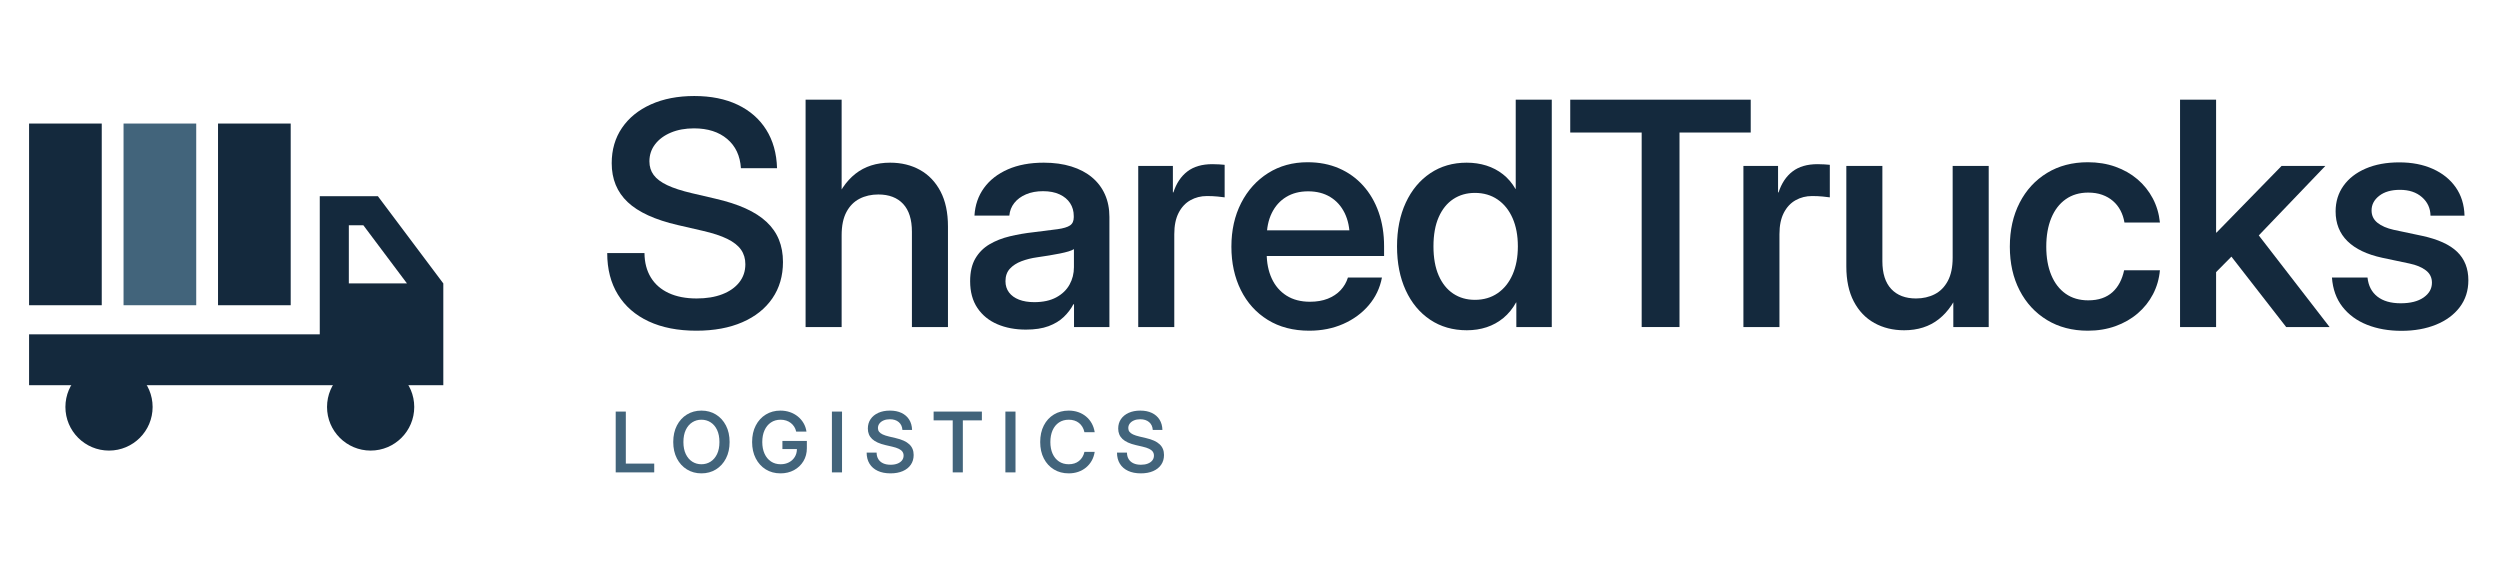
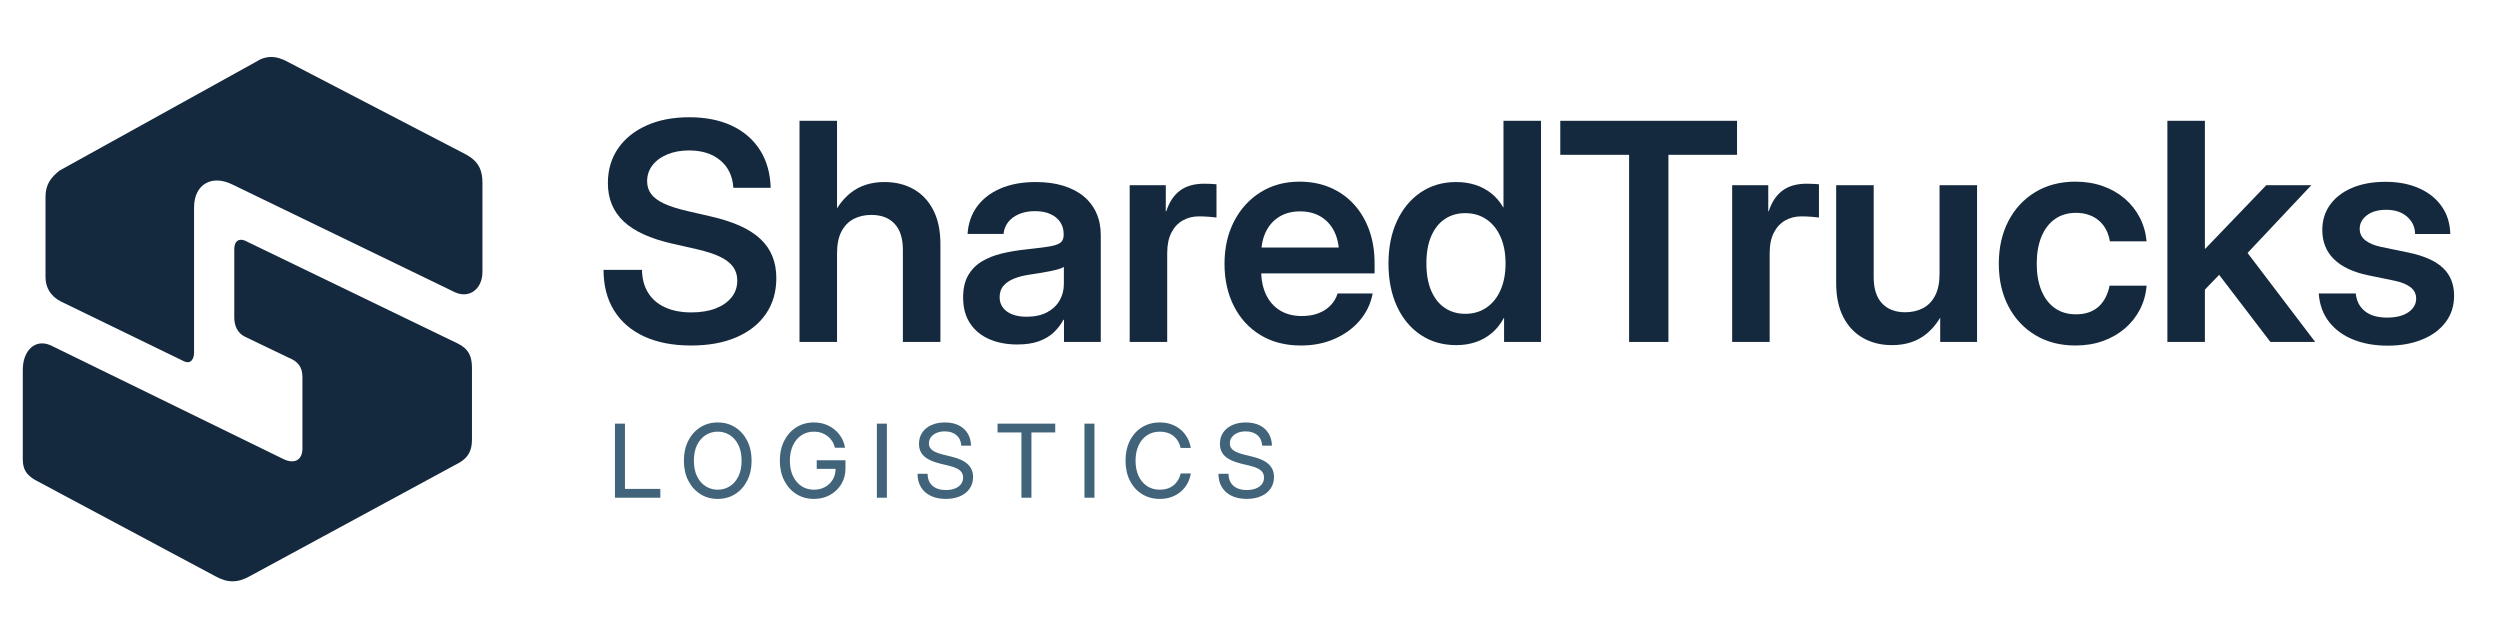
- <svg xmlns="http://www.w3.org/2000/svg" width="344" height="80" viewBox="0 0 344 80" fill="none" role="img" aria-labelledby="logo-title logo-desc">
-   <g transform="translate(0 6)">
-     <path fill="#14293d" d="M4 11h10v25H4zM30 11h10v25H30z" />
-     <path fill="#42647b" d="M17 11h10v25H17z" />
-     <path fill="#14293d" fill-rule="evenodd" d="M44 21h8l9 12v14H4v-7h40V21ZM48 25v8h8l-6-8h-2Z" />
-     <circle cx="15" cy="50" r="6" fill="#14293d" />
-     <circle cx="51" cy="50" r="6" fill="#14293d" />
+ <svg xmlns="http://www.w3.org/2000/svg" width="329" height="84" viewBox="0 0 329 84" fill="none" role="img" aria-labelledby="logo-title logo-desc">
+   <g fill="#14293d" transform="translate(3 7.5) scale(.23)">
+     <path d="M21 65 133 3C139-1 145-1 152 3L254 56C261 60 263 65 263 72V123C263 133 255 139 246 134L120 73C108 67 98 73 98 86V169C98 173 96 176 92 174L22 140C16 137 13 132 13 126V80C13 73 16 69 21 65Z" />
+     <path d="M16 165 149 230C155 233 160 231 160 224V183C160 177 157 174 152 172L127 160C123 158 121 154 121 149V110C121 105 124 103 129 106L249 164C255 167 257 171 257 178V219C257 225 255 229 250 232L130 297C123 301 117 301 110 297L7 242C2 239 0 236 0 230V179C0 168 7 161 16 165Z" />
  </g>
  <g fill="#14293d">
-     <path d="M95.824 45.504Q92.008 45.504 89.259 44.222Q86.511 42.94 85.032 40.546Q83.553 38.152 83.553 34.825H88.68Q88.698 36.773 89.554 38.176Q90.41 39.58 92.016 40.324Q93.622 41.069 95.855 41.069Q97.883 41.069 99.383 40.491Q100.883 39.913 101.722 38.852Q102.561 37.792 102.561 36.36Q102.561 35.215 101.97 34.365Q101.379 33.514 100.089 32.877Q98.798 32.24 96.675 31.755L93.284 30.973Q88.569 29.887 86.37 27.811Q84.171 25.735 84.171 22.459Q84.171 19.671 85.586 17.597Q87.001 15.522 89.563 14.367Q92.126 13.212 95.537 13.212Q98.979 13.212 101.501 14.413Q104.023 15.615 105.427 17.841Q106.831 20.067 106.921 23.148H101.951Q101.789 20.583 100.06 19.122Q98.331 17.662 95.496 17.662Q93.71 17.662 92.324 18.24Q90.938 18.818 90.149 19.843Q89.359 20.867 89.359 22.203Q89.359 23.288 89.947 24.082Q90.534 24.876 91.813 25.481Q93.091 26.086 95.171 26.575L98.424 27.335Q100.827 27.884 102.582 28.676Q104.338 29.468 105.479 30.536Q106.621 31.604 107.179 32.976Q107.737 34.349 107.737 36.053Q107.737 38.925 106.277 41.052Q104.818 43.179 102.143 44.341Q99.468 45.504 95.824 45.504Z" />
-     <path d="M115.809 32.375V45H110.849V13.716H115.809V28.415H114.687Q115.76 25.443 117.705 23.913Q119.65 22.384 122.487 22.384Q124.8 22.384 126.593 23.385Q128.386 24.385 129.413 26.338Q130.44 28.29 130.44 31.166V45H125.48V31.89Q125.48 29.358 124.271 28.059Q123.062 26.76 120.853 26.76Q119.418 26.76 118.277 27.344Q117.135 27.929 116.472 29.168Q115.809 30.407 115.809 32.375Z" />
-     <path d="M141.169 45.354Q138.958 45.354 137.228 44.61Q135.497 43.867 134.494 42.38Q133.491 40.894 133.491 38.69Q133.491 36.791 134.209 35.567Q134.927 34.343 136.152 33.619Q137.377 32.894 138.953 32.516Q140.529 32.138 142.224 31.952Q144.297 31.706 145.505 31.538Q146.714 31.37 147.231 31.022Q147.749 30.674 147.749 29.901V29.727Q147.749 28.721 147.247 27.953Q146.745 27.185 145.8 26.746Q144.855 26.307 143.525 26.307Q142.198 26.307 141.181 26.74Q140.164 27.173 139.566 27.931Q138.969 28.689 138.885 29.668H134.086Q134.215 27.493 135.4 25.859Q136.585 24.226 138.679 23.305Q140.774 22.384 143.622 22.384Q145.735 22.384 147.414 22.906Q149.093 23.428 150.262 24.406Q151.431 25.384 152.043 26.761Q152.655 28.138 152.655 29.848V45H147.785V41.863H147.701Q147.206 42.812 146.38 43.608Q145.555 44.404 144.285 44.879Q143.015 45.354 141.169 45.354ZM142.314 41.576Q144.128 41.576 145.345 40.916Q146.562 40.255 147.167 39.165Q147.773 38.074 147.773 36.759V34.277Q147.533 34.442 147.037 34.592Q146.541 34.742 145.851 34.881Q145.16 35.021 144.356 35.152Q143.551 35.284 142.709 35.404Q141.55 35.566 140.556 35.942Q139.563 36.319 138.958 36.976Q138.353 37.634 138.353 38.694Q138.353 39.59 138.84 40.239Q139.327 40.887 140.217 41.232Q141.106 41.576 142.314 41.576Z" />
-     <path d="M156.621 45V22.828H161.389V26.471H161.46Q162.069 24.598 163.38 23.593Q164.691 22.589 166.83 22.589Q167.349 22.589 167.783 22.619Q168.216 22.649 168.511 22.679V27.155Q168.234 27.11 167.545 27.043Q166.856 26.975 166.073 26.975Q164.831 26.975 163.806 27.548Q162.78 28.121 162.18 29.285Q161.581 30.448 161.581 32.223V45Z" />
-     <path d="M180.157 45.504Q176.848 45.504 174.444 44.016Q172.039 42.529 170.739 39.911Q169.44 37.294 169.44 33.944Q169.44 30.558 170.781 27.936Q172.122 25.315 174.49 23.819Q176.857 22.324 179.929 22.324Q182.312 22.324 184.245 23.161Q186.179 23.998 187.568 25.543Q188.958 27.087 189.703 29.203Q190.449 31.319 190.449 33.877V35.227H171.499V31.69H187.928L185.724 32.688Q185.724 30.735 185.022 29.308Q184.319 27.88 183.037 27.103Q181.755 26.326 179.996 26.326Q178.258 26.326 176.98 27.103Q175.702 27.88 175 29.308Q174.297 30.735 174.297 32.688V34.835Q174.297 36.815 174.994 38.325Q175.691 39.835 177.024 40.678Q178.357 41.521 180.254 41.521Q181.635 41.521 182.696 41.103Q183.757 40.685 184.462 39.933Q185.168 39.181 185.474 38.19H190.156Q189.742 40.353 188.34 41.998Q186.939 43.644 184.828 44.574Q182.717 45.504 180.157 45.504Z" />
-     <path d="M201.836 45.444Q198.953 45.444 196.786 43.991Q194.619 42.538 193.425 39.939Q192.231 37.34 192.231 33.902Q192.231 30.486 193.434 27.89Q194.637 25.294 196.801 23.839Q198.965 22.384 201.811 22.384Q203.26 22.384 204.521 22.781Q205.782 23.179 206.801 23.976Q207.821 24.774 208.529 25.995H208.564V13.716H213.524V45H208.648V41.616H208.612Q207.899 42.903 206.865 43.755Q205.831 44.607 204.56 45.026Q203.29 45.444 201.836 45.444ZM202.944 41.258Q204.741 41.258 206.072 40.347Q207.402 39.436 208.13 37.779Q208.858 36.122 208.858 33.902Q208.858 31.667 208.13 30.016Q207.402 28.365 206.072 27.454Q204.741 26.543 202.944 26.543Q201.257 26.543 199.97 27.394Q198.683 28.245 197.964 29.881Q197.245 31.517 197.245 33.902Q197.245 36.272 197.964 37.914Q198.683 39.556 199.97 40.407Q201.257 41.258 202.944 41.258Z" />
-     <path d="M216.065 18.236V13.716H240.899V18.236H231.1V45H225.894V18.236Z" />
-     <path d="M239.893 45V22.828H244.66V26.471H244.732Q245.341 24.598 246.652 23.593Q247.963 22.589 250.102 22.589Q250.621 22.589 251.054 22.619Q251.488 22.649 251.783 22.679V27.155Q251.506 27.11 250.817 27.043Q250.128 26.975 249.345 26.975Q248.103 26.975 247.077 27.548Q246.052 28.121 245.452 29.285Q244.853 30.448 244.853 32.223V45Z" />
-     <path d="M262.008 45.444Q259.716 45.444 257.912 44.444Q256.108 43.443 255.082 41.483Q254.055 39.523 254.055 36.662V22.828H259.015V35.938Q259.015 38.464 260.234 39.766Q261.454 41.068 263.641 41.068Q265.076 41.068 266.218 40.484Q267.359 39.9 268.023 38.653Q268.686 37.407 268.686 35.453V22.828H273.646V45H268.776V39.413H269.808Q268.734 42.371 266.792 43.907Q264.85 45.444 262.008 45.444Z" />
-     <path d="M287.289 45.504Q284.084 45.504 281.664 44.033Q279.245 42.562 277.899 39.955Q276.553 37.349 276.553 33.944Q276.553 30.524 277.899 27.903Q279.245 25.281 281.664 23.803Q284.084 22.324 287.289 22.324Q289.335 22.324 291.069 22.938Q292.802 23.552 294.109 24.663Q295.416 25.775 296.217 27.288Q297.018 28.8 297.206 30.619H292.325Q292.173 29.705 291.774 28.953Q291.376 28.2 290.742 27.653Q290.108 27.106 289.26 26.803Q288.413 26.501 287.337 26.501Q285.537 26.501 284.241 27.416Q282.945 28.332 282.256 30.004Q281.567 31.676 281.567 33.944Q281.567 36.191 282.256 37.851Q282.945 39.512 284.236 40.419Q285.528 41.327 287.337 41.327Q288.413 41.327 289.246 41.037Q290.078 40.746 290.682 40.199Q291.286 39.652 291.684 38.886Q292.083 38.12 292.28 37.185H297.206Q297.042 38.974 296.25 40.489Q295.458 42.005 294.141 43.13Q292.823 44.256 291.081 44.88Q289.339 45.504 287.289 45.504Z" />
-     <path d="M304.516 37.868V32.009H304.988L313.949 22.828H319.971L309.578 33.677H308.661ZM299.974 45V13.716H304.934V45ZM314.577 45 306.625 34.777 309.979 31.32 320.551 45Z" />
-     <path d="M330.438 45.522Q327.8 45.522 325.702 44.688Q323.604 43.853 322.325 42.217Q321.047 40.58 320.876 38.19H325.77Q325.947 39.879 327.121 40.805Q328.296 41.731 330.342 41.731Q332.343 41.731 333.489 40.932Q334.635 40.132 334.635 38.898Q334.635 37.844 333.802 37.203Q332.969 36.562 331.545 36.262L327.806 35.471Q324.647 34.79 323.013 33.185Q321.38 31.58 321.38 29.087Q321.38 27.083 322.465 25.563Q323.549 24.043 325.523 23.193Q327.496 22.342 330.141 22.342Q332.753 22.342 334.753 23.238Q336.754 24.133 337.904 25.771Q339.055 27.409 339.118 29.675H334.436Q334.415 28.141 333.264 27.131Q332.113 26.121 330.238 26.121Q328.437 26.121 327.382 26.942Q326.328 27.762 326.328 28.954Q326.328 30.002 327.14 30.654Q327.952 31.305 329.372 31.623L333.28 32.451Q336.562 33.158 338.104 34.647Q339.646 36.136 339.646 38.56Q339.646 40.702 338.461 42.266Q337.276 43.829 335.194 44.676Q333.113 45.522 330.438 45.522Z" />
+     <path d="M90.95 45.469Q87.352 45.469 84.771 44.278Q82.191 43.087 80.808 40.856Q79.425 38.624 79.425 35.513H84.488Q84.509 37.259 85.287 38.518Q86.065 39.777 87.518 40.445Q88.97 41.113 90.985 41.113Q92.812 41.113 94.163 40.597Q95.513 40.081 96.269 39.136Q97.025 38.191 97.025 36.916Q97.025 35.888 96.48 35.123Q95.934 34.359 94.748 33.787Q93.563 33.215 91.622 32.777L88.494 32.068Q84.125 31.08 82.061 29.124Q79.997 27.169 79.997 24.102Q79.997 21.491 81.332 19.545Q82.667 17.598 85.08 16.514Q87.494 15.43 90.704 15.43Q93.949 15.43 96.323 16.551Q98.696 17.672 100.016 19.752Q101.337 21.833 101.422 24.717H96.511Q96.362 22.419 94.8 21.109Q93.239 19.798 90.685 19.798Q89.077 19.798 87.83 20.314Q86.582 20.83 85.871 21.743Q85.161 22.656 85.161 23.848Q85.161 24.827 85.698 25.54Q86.234 26.253 87.401 26.796Q88.568 27.338 90.459 27.774L93.416 28.454Q95.678 28.96 97.328 29.695Q98.979 30.43 100.05 31.428Q101.121 32.426 101.643 33.712Q102.165 34.998 102.165 36.598Q102.165 39.308 100.797 41.303Q99.43 43.298 96.912 44.383Q94.395 45.469 90.95 45.469Z" />
+     <path d="M110.153 33.337V45H105.216V15.898H110.153V29.621H109.102Q110.097 26.863 111.907 25.41Q113.717 23.956 116.405 23.956Q118.572 23.956 120.227 24.893Q121.883 25.829 122.82 27.645Q123.758 29.462 123.758 32.117V45H118.82V32.9Q118.82 30.625 117.734 29.454Q116.648 28.283 114.662 28.283Q113.369 28.283 112.349 28.811Q111.33 29.339 110.741 30.455Q110.153 31.571 110.153 33.337Z" />
+     <path d="M133.879 45.334Q131.821 45.334 130.214 44.645Q128.607 43.955 127.677 42.577Q126.748 41.198 126.748 39.147Q126.748 37.384 127.409 36.239Q128.071 35.094 129.205 34.41Q130.339 33.726 131.803 33.369Q133.267 33.013 134.852 32.845Q136.769 32.628 137.891 32.467Q139.013 32.305 139.495 31.979Q139.977 31.652 139.977 30.948V30.795Q139.977 29.909 139.528 29.233Q139.079 28.557 138.236 28.171Q137.394 27.786 136.209 27.786Q135.022 27.786 134.115 28.169Q133.209 28.553 132.677 29.229Q132.146 29.905 132.068 30.786H127.332Q127.458 28.73 128.567 27.199Q129.677 25.668 131.648 24.812Q133.62 23.956 136.321 23.956Q138.329 23.956 139.918 24.441Q141.506 24.926 142.609 25.838Q143.712 26.751 144.287 28.039Q144.862 29.328 144.862 30.936V45H140.02V42.084H139.941Q139.458 43.002 138.679 43.74Q137.9 44.478 136.729 44.906Q135.557 45.334 133.879 45.334ZM135.093 41.683Q136.695 41.683 137.793 41.098Q138.89 40.513 139.448 39.538Q140.005 38.563 140.005 37.37V35.13Q139.775 35.277 139.328 35.412Q138.88 35.548 138.266 35.673Q137.651 35.798 136.933 35.918Q136.215 36.037 135.455 36.147Q134.405 36.296 133.516 36.638Q132.627 36.98 132.09 37.572Q131.552 38.163 131.552 39.103Q131.552 39.905 131.989 40.486Q132.426 41.067 133.221 41.375Q134.016 41.683 135.093 41.683Z" />
+     <path d="M148.666 45V24.375H153.419V27.8H153.484Q154.05 26.023 155.266 25.099Q156.483 24.175 158.487 24.175Q158.978 24.175 159.387 24.2Q159.796 24.225 160.09 24.25V28.625Q159.817 28.587 159.155 28.531Q158.493 28.475 157.763 28.475Q156.602 28.475 155.654 29.009Q154.705 29.544 154.155 30.618Q153.604 31.693 153.604 33.317V45Z" />
+     <path d="M171.214 45.469Q168.123 45.469 165.862 44.086Q163.6 42.702 162.372 40.267Q161.145 37.832 161.145 34.713Q161.145 31.561 162.406 29.123Q163.668 26.685 165.893 25.296Q168.119 23.906 171.008 23.906Q173.241 23.906 175.057 24.684Q176.873 25.462 178.181 26.896Q179.489 28.331 180.193 30.296Q180.896 32.261 180.896 34.635V35.975H163.099V32.575H178.429L176.223 33.487Q176.223 31.743 175.594 30.471Q174.965 29.2 173.816 28.509Q172.666 27.817 171.085 27.817Q169.523 27.817 168.377 28.509Q167.23 29.2 166.602 30.471Q165.973 31.743 165.973 33.487V35.631Q165.973 37.402 166.6 38.747Q167.227 40.092 168.425 40.841Q169.624 41.589 171.327 41.589Q172.566 41.589 173.521 41.218Q174.477 40.847 175.114 40.178Q175.752 39.509 176.029 38.624H180.643Q180.259 40.646 178.937 42.186Q177.616 43.726 175.622 44.597Q173.629 45.469 171.214 45.469Z" />
+     <path d="M191.655 45.419Q188.972 45.419 186.957 44.068Q184.943 42.718 183.833 40.299Q182.723 37.88 182.723 34.673Q182.723 31.497 183.844 29.081Q184.964 26.666 186.975 25.311Q188.986 23.956 191.627 23.956Q192.974 23.956 194.135 24.323Q195.296 24.69 196.232 25.427Q197.169 26.164 197.826 27.295H197.858V15.898H202.795V45H197.936V41.847H197.904Q197.26 43.045 196.311 43.841Q195.363 44.636 194.186 45.027Q193.009 45.419 191.655 45.419ZM192.816 41.298Q194.428 41.298 195.623 40.479Q196.819 39.659 197.475 38.166Q198.131 36.674 198.131 34.673Q198.131 32.66 197.475 31.175Q196.819 29.69 195.623 28.87Q194.428 28.05 192.816 28.05Q191.299 28.05 190.147 28.82Q188.995 29.59 188.355 31.062Q187.714 32.535 187.714 34.673Q187.714 36.799 188.355 38.279Q188.995 39.759 190.147 40.529Q191.299 41.298 192.816 41.298Z" />
+     <path d="M205.333 20.373V15.898H228.595V20.373H219.564V45H214.389V20.373Z" />
+     <path d="M227.951 45V24.375H232.704V27.8H232.768Q233.334 26.023 234.551 25.099Q235.767 24.175 237.771 24.175Q238.262 24.175 238.671 24.2Q239.08 24.225 239.374 24.25V28.625Q239.102 28.587 238.439 28.531Q237.777 28.475 237.048 28.475Q235.887 28.475 234.938 29.009Q233.99 29.544 233.439 30.618Q232.888 31.693 232.888 33.317V45Z" />
+     <path d="M248.992 45.419Q246.845 45.419 245.179 44.482Q243.514 43.546 242.577 41.723Q241.639 39.901 241.639 37.258V24.375H246.577V36.475Q246.577 38.743 247.672 39.918Q248.768 41.092 250.735 41.092Q252.028 41.092 253.048 40.564Q254.067 40.036 254.655 38.914Q255.244 37.791 255.244 36.038V24.375H260.181V45H255.329V39.754H256.295Q255.3 42.499 253.493 43.959Q251.687 45.419 248.992 45.419Z" />
+     <path d="M273.134 45.469Q270.12 45.469 267.846 44.102Q265.572 42.736 264.307 40.311Q263.043 37.885 263.043 34.713Q263.043 31.527 264.307 29.089Q265.572 26.652 267.846 25.279Q270.12 23.906 273.134 23.906Q275.074 23.906 276.716 24.486Q278.358 25.065 279.592 26.116Q280.826 27.167 281.577 28.599Q282.327 30.03 282.493 31.755H277.657Q277.523 30.921 277.168 30.237Q276.812 29.552 276.243 29.055Q275.675 28.559 274.914 28.285Q274.152 28.011 273.19 28.011Q271.58 28.011 270.422 28.834Q269.265 29.656 268.649 31.161Q268.034 32.666 268.034 34.713Q268.034 36.74 268.649 38.236Q269.265 39.731 270.419 40.548Q271.574 41.364 273.19 41.364Q274.152 41.364 274.901 41.099Q275.65 40.834 276.193 40.338Q276.737 39.841 277.093 39.143Q277.448 38.445 277.62 37.592H282.493Q282.355 39.291 281.615 40.727Q280.875 42.162 279.631 43.226Q278.387 44.291 276.735 44.88Q275.083 45.469 273.134 45.469Z" />
+     <path d="M289.731 38.562V32.731H290.217L298.239 24.375H304.167L294.592 34.548H293.605ZM285.227 45V15.898H290.164V45ZM298.784 45 291.637 35.642 294.951 32.198 304.677 45Z" />
+     <path d="M314.223 45.49Q311.707 45.49 309.717 44.7Q307.727 43.911 306.518 42.377Q305.31 40.842 305.145 38.624H310.016Q310.177 40.13 311.236 40.962Q312.294 41.795 314.131 41.795Q315.921 41.795 316.943 41.089Q317.966 40.384 317.966 39.291Q317.966 38.359 317.212 37.789Q316.458 37.22 315.148 36.949L311.631 36.224Q308.676 35.604 307.145 34.104Q305.614 32.604 305.614 30.266Q305.614 28.375 306.639 26.947Q307.663 25.52 309.536 24.723Q311.408 23.927 313.931 23.927Q316.431 23.927 318.33 24.766Q320.229 25.605 321.316 27.138Q322.402 28.672 322.461 30.793H317.827Q317.807 29.42 316.767 28.514Q315.727 27.609 314.044 27.609Q312.423 27.609 311.48 28.333Q310.537 29.058 310.537 30.112Q310.537 31.038 311.267 31.617Q311.996 32.196 313.277 32.477L316.991 33.245Q320.065 33.891 321.511 35.274Q322.958 36.656 322.958 38.918Q322.958 40.93 321.838 42.407Q320.719 43.883 318.745 44.686Q316.772 45.49 314.223 45.49Z" />
  </g>
  <g fill="#42647b">
-     <path d="M84.721 65V56.633H86.113V63.791H90.022V65Z" />
-     <path d="M96.515 65.135Q95.4 65.135 94.522 64.595Q93.644 64.055 93.141 63.084Q92.638 62.113 92.638 60.822Q92.638 59.52 93.141 58.548Q93.644 57.576 94.522 57.037Q95.4 56.499 96.515 56.499Q97.635 56.499 98.51 57.037Q99.385 57.576 99.889 58.548Q100.393 59.52 100.393 60.822Q100.393 62.115 99.889 63.086Q99.385 64.057 98.51 64.596Q97.635 65.135 96.515 65.135ZM96.515 63.881Q97.214 63.881 97.775 63.525Q98.337 63.168 98.666 62.485Q98.994 61.801 98.994 60.822Q98.994 59.838 98.666 59.151Q98.337 58.465 97.775 58.109Q97.214 57.752 96.515 57.752Q95.819 57.752 95.257 58.109Q94.695 58.465 94.366 59.151Q94.037 59.838 94.037 60.822Q94.037 61.801 94.366 62.485Q94.695 63.168 95.257 63.525Q95.819 63.881 96.515 63.881Z" />
-     <path d="M107.397 65.135Q106.246 65.135 105.367 64.589Q104.487 64.043 103.989 63.07Q103.49 62.098 103.49 60.822Q103.49 59.516 103.996 58.544Q104.501 57.572 105.382 57.035Q106.264 56.499 107.384 56.499Q108.08 56.499 108.69 56.708Q109.299 56.917 109.777 57.303Q110.254 57.688 110.566 58.217Q110.878 58.747 110.97 59.392H109.557Q109.476 59.024 109.288 58.723Q109.099 58.421 108.818 58.204Q108.537 57.987 108.182 57.87Q107.827 57.752 107.411 57.752Q106.646 57.752 106.078 58.135Q105.511 58.518 105.2 59.207Q104.889 59.896 104.889 60.822Q104.889 61.743 105.201 62.43Q105.513 63.117 106.083 63.499Q106.652 63.881 107.421 63.881Q108.062 63.881 108.566 63.615Q109.07 63.349 109.363 62.874Q109.656 62.399 109.656 61.771L110.027 61.796H107.66V60.676H111.024V61.667Q111.024 62.677 110.551 63.459Q110.078 64.242 109.261 64.688Q108.443 65.135 107.397 65.135Z" />
-     <path d="M115.863 56.633V65H114.471V56.633Z" />
-     <path d="M122.533 65.135Q121.512 65.135 120.777 64.792Q120.042 64.449 119.647 63.809Q119.251 63.169 119.251 62.279H120.622Q120.627 62.8 120.856 63.175Q121.085 63.55 121.514 63.75Q121.944 63.949 122.541 63.949Q123.084 63.949 123.485 63.794Q123.886 63.639 124.11 63.356Q124.335 63.072 124.335 62.689Q124.335 62.383 124.177 62.156Q124.019 61.928 123.673 61.758Q123.328 61.587 122.76 61.458L121.853 61.248Q120.593 60.958 120.004 60.403Q119.416 59.848 119.416 58.971Q119.416 58.226 119.795 57.671Q120.173 57.116 120.858 56.807Q121.544 56.499 122.456 56.499Q123.377 56.499 124.051 56.82Q124.726 57.141 125.101 57.736Q125.477 58.332 125.501 59.156H124.171Q124.128 58.47 123.666 58.079Q123.203 57.689 122.445 57.689Q121.967 57.689 121.597 57.843Q121.226 57.998 121.015 58.272Q120.804 58.546 120.804 58.903Q120.804 59.193 120.961 59.406Q121.118 59.618 121.46 59.78Q121.802 59.942 122.358 60.072L123.228 60.276Q123.871 60.423 124.34 60.634Q124.81 60.846 125.115 61.132Q125.42 61.417 125.57 61.784Q125.719 62.151 125.719 62.607Q125.719 63.375 125.328 63.944Q124.938 64.513 124.223 64.824Q123.507 65.135 122.533 65.135Z" />
-     <path d="M128.465 57.842V56.633H135.107V57.842H132.486V65H131.094V57.842Z" />
-     <path d="M139.734 56.633V65H138.342V56.633Z" />
-     <path d="M147.057 65.135Q145.905 65.135 145.019 64.597Q144.133 64.059 143.632 63.088Q143.131 62.117 143.131 60.822Q143.131 59.516 143.63 58.544Q144.129 57.572 145.017 57.035Q145.905 56.499 147.057 56.499Q147.756 56.499 148.359 56.706Q148.963 56.914 149.435 57.305Q149.908 57.695 150.215 58.241Q150.522 58.788 150.63 59.469H149.217Q149.131 59.06 148.938 58.74Q148.746 58.42 148.467 58.199Q148.188 57.978 147.834 57.865Q147.481 57.752 147.069 57.752Q146.278 57.752 145.71 58.136Q145.142 58.519 144.836 59.209Q144.53 59.899 144.53 60.822Q144.53 61.74 144.835 62.427Q145.14 63.114 145.709 63.497Q146.278 63.881 147.069 63.881Q147.481 63.881 147.832 63.769Q148.183 63.657 148.462 63.437Q148.74 63.217 148.935 62.9Q149.129 62.583 149.221 62.175H150.63Q150.525 62.853 150.216 63.398Q149.908 63.944 149.435 64.332Q148.962 64.721 148.359 64.928Q147.756 65.135 147.057 65.135Z" />
-     <path d="M156.981 65.135Q155.96 65.135 155.225 64.792Q154.49 64.449 154.095 63.809Q153.699 63.169 153.699 62.279H155.07Q155.075 62.8 155.304 63.175Q155.533 63.55 155.963 63.75Q156.392 63.949 156.989 63.949Q157.532 63.949 157.933 63.794Q158.334 63.639 158.558 63.356Q158.783 63.072 158.783 62.689Q158.783 62.383 158.625 62.156Q158.467 61.928 158.122 61.758Q157.776 61.587 157.209 61.458L156.302 61.248Q155.041 60.958 154.453 60.403Q153.865 59.848 153.865 58.971Q153.865 58.226 154.243 57.671Q154.621 57.116 155.307 56.807Q155.992 56.499 156.904 56.499Q157.825 56.499 158.499 56.82Q159.174 57.141 159.549 57.736Q159.925 58.332 159.949 59.156H158.62Q158.576 58.47 158.114 58.079Q157.651 57.689 156.893 57.689Q156.416 57.689 156.045 57.843Q155.674 57.998 155.463 58.272Q155.252 58.546 155.252 58.903Q155.252 59.193 155.409 59.406Q155.566 59.618 155.908 59.78Q156.25 59.942 156.807 60.072L157.676 60.276Q158.319 60.423 158.789 60.634Q159.258 60.846 159.563 61.132Q159.869 61.417 160.018 61.784Q160.167 62.151 160.167 62.607Q160.167 63.375 159.777 63.944Q159.386 64.513 158.671 64.824Q157.956 65.135 156.981 65.135Z" />
+     <path d="M80.928 65.5V55.751H82.245V64.34H86.898V65.5Z" />
+     <path d="M94.454 65.657Q93.162 65.657 92.154 65.015Q91.146 64.373 90.571 63.239Q89.997 62.105 89.997 60.632Q89.997 59.146 90.571 58.011Q91.146 56.877 92.154 56.236Q93.162 55.594 94.454 55.594Q95.753 55.594 96.757 56.236Q97.762 56.877 98.337 58.011Q98.911 59.146 98.911 60.632Q98.911 62.106 98.337 63.24Q97.762 64.374 96.757 65.015Q95.753 65.657 94.454 65.657ZM94.454 64.445Q95.316 64.445 96.028 64.002Q96.741 63.56 97.167 62.708Q97.592 61.857 97.592 60.632Q97.592 59.401 97.167 58.546Q96.741 57.691 96.028 57.249Q95.316 56.806 94.454 56.806Q93.593 56.806 92.88 57.249Q92.167 57.691 91.742 58.546Q91.316 59.401 91.316 60.632Q91.316 61.857 91.742 62.708Q92.167 63.56 92.88 64.002Q93.593 64.445 94.454 64.445Z" />
+     <path d="M107.113 65.657Q105.803 65.657 104.793 65.015Q103.782 64.373 103.204 63.239Q102.627 62.104 102.627 60.632Q102.627 59.14 103.205 58.005Q103.782 56.871 104.796 56.233Q105.81 55.594 107.108 55.594Q107.897 55.594 108.587 55.837Q109.277 56.079 109.819 56.523Q110.362 56.967 110.723 57.576Q111.084 58.185 111.203 58.924H109.87Q109.764 58.452 109.518 58.064Q109.271 57.675 108.908 57.394Q108.545 57.112 108.091 56.959Q107.638 56.806 107.118 56.806Q106.169 56.806 105.454 57.29Q104.739 57.773 104.343 58.633Q103.946 59.494 103.946 60.632Q103.946 61.764 104.343 62.621Q104.74 63.478 105.456 63.962Q106.172 64.445 107.122 64.445Q107.917 64.445 108.56 64.096Q109.202 63.747 109.583 63.124Q109.964 62.502 109.964 61.679L110.36 61.702H107.483V60.574H111.263V61.659Q111.263 62.81 110.715 63.713Q110.168 64.617 109.231 65.137Q108.295 65.657 107.113 65.657Z" />
+     <path d="M116.714 55.751V65.5H115.397V55.751Z" />
+     <path d="M124.468 65.657Q123.322 65.657 122.488 65.256Q121.653 64.854 121.199 64.113Q120.745 63.371 120.745 62.35H122.072Q122.073 63.016 122.357 63.497Q122.64 63.978 123.179 64.233Q123.718 64.487 124.471 64.487Q125.158 64.487 125.667 64.287Q126.175 64.087 126.459 63.718Q126.743 63.35 126.743 62.85Q126.743 62.46 126.555 62.17Q126.367 61.88 125.951 61.663Q125.535 61.446 124.843 61.282L123.761 61.021Q122.277 60.664 121.608 60.039Q120.94 59.413 120.94 58.411Q120.94 57.559 121.363 56.927Q121.787 56.296 122.558 55.945Q123.329 55.594 124.359 55.594Q125.391 55.594 126.152 55.965Q126.912 56.336 127.337 57.021Q127.762 57.705 127.788 58.649H126.504Q126.452 57.769 125.87 57.269Q125.287 56.769 124.328 56.769Q123.722 56.769 123.252 56.97Q122.782 57.17 122.514 57.526Q122.246 57.882 122.246 58.345Q122.246 58.712 122.438 58.983Q122.63 59.253 123.049 59.461Q123.468 59.668 124.157 59.837L125.234 60.1Q125.958 60.275 126.489 60.523Q127.02 60.771 127.367 61.1Q127.714 61.429 127.885 61.848Q128.057 62.268 128.057 62.784Q128.057 63.644 127.611 64.292Q127.165 64.94 126.358 65.299Q125.551 65.657 124.468 65.657Z" />
+     <path d="M131.277 56.911V55.751H138.869V56.911H135.737V65.5H134.42V56.911Z" />
+     <path d="M144.032 55.751V65.5H142.715V55.751Z" />
+     <path d="M152.648 65.657Q151.302 65.657 150.282 65.018Q149.263 64.379 148.691 63.245Q148.12 62.111 148.12 60.632Q148.12 59.14 148.688 58.005Q149.257 56.871 150.279 56.233Q151.302 55.594 152.648 55.594Q153.429 55.594 154.11 55.827Q154.791 56.06 155.33 56.501Q155.868 56.943 156.223 57.56Q156.578 58.177 156.712 58.952H155.369Q155.257 58.438 155.011 58.038Q154.766 57.639 154.413 57.363Q154.059 57.086 153.613 56.946Q153.167 56.806 152.653 56.806Q151.659 56.806 150.939 57.29Q150.219 57.774 149.829 58.634Q149.439 59.495 149.439 60.632Q149.439 61.762 149.829 62.62Q150.219 63.477 150.939 63.961Q151.659 64.445 152.653 64.445Q153.167 64.445 153.61 64.305Q154.053 64.165 154.406 63.892Q154.759 63.618 155.008 63.222Q155.256 62.825 155.375 62.312H156.712Q156.583 63.081 156.226 63.698Q155.868 64.315 155.329 64.753Q154.79 65.191 154.11 65.424Q153.429 65.657 152.648 65.657Z" />
+     <path d="M164.069 65.657Q162.924 65.657 162.089 65.256Q161.255 64.854 160.8 64.113Q160.346 63.371 160.346 62.35H161.673Q161.675 63.016 161.958 63.497Q162.242 63.978 162.78 64.233Q163.319 64.487 164.072 64.487Q164.76 64.487 165.268 64.287Q165.776 64.087 166.06 63.718Q166.344 63.35 166.344 62.85Q166.344 62.46 166.156 62.17Q165.968 61.88 165.553 61.663Q165.137 61.446 164.444 61.282L163.363 61.021Q161.878 60.664 161.209 60.039Q160.541 59.413 160.541 58.411Q160.541 57.559 160.964 56.927Q161.388 56.296 162.159 55.945Q162.931 55.594 163.96 55.594Q164.992 55.594 165.753 55.965Q166.514 56.336 166.938 57.021Q167.363 57.705 167.39 58.649H166.105Q166.053 57.769 165.471 57.269Q164.889 56.769 163.929 56.769Q163.323 56.769 162.853 56.97Q162.383 57.17 162.115 57.526Q161.847 57.882 161.847 58.345Q161.847 58.712 162.039 58.983Q162.231 59.253 162.65 59.461Q163.07 59.668 163.758 59.837L164.835 60.1Q165.559 60.275 166.09 60.523Q166.621 60.771 166.968 61.1Q167.315 61.429 167.487 61.848Q167.658 62.268 167.658 62.784Q167.658 63.644 167.212 64.292Q166.767 64.94 165.959 65.299Q165.152 65.657 164.069 65.657Z" />
  </g>
</svg>
